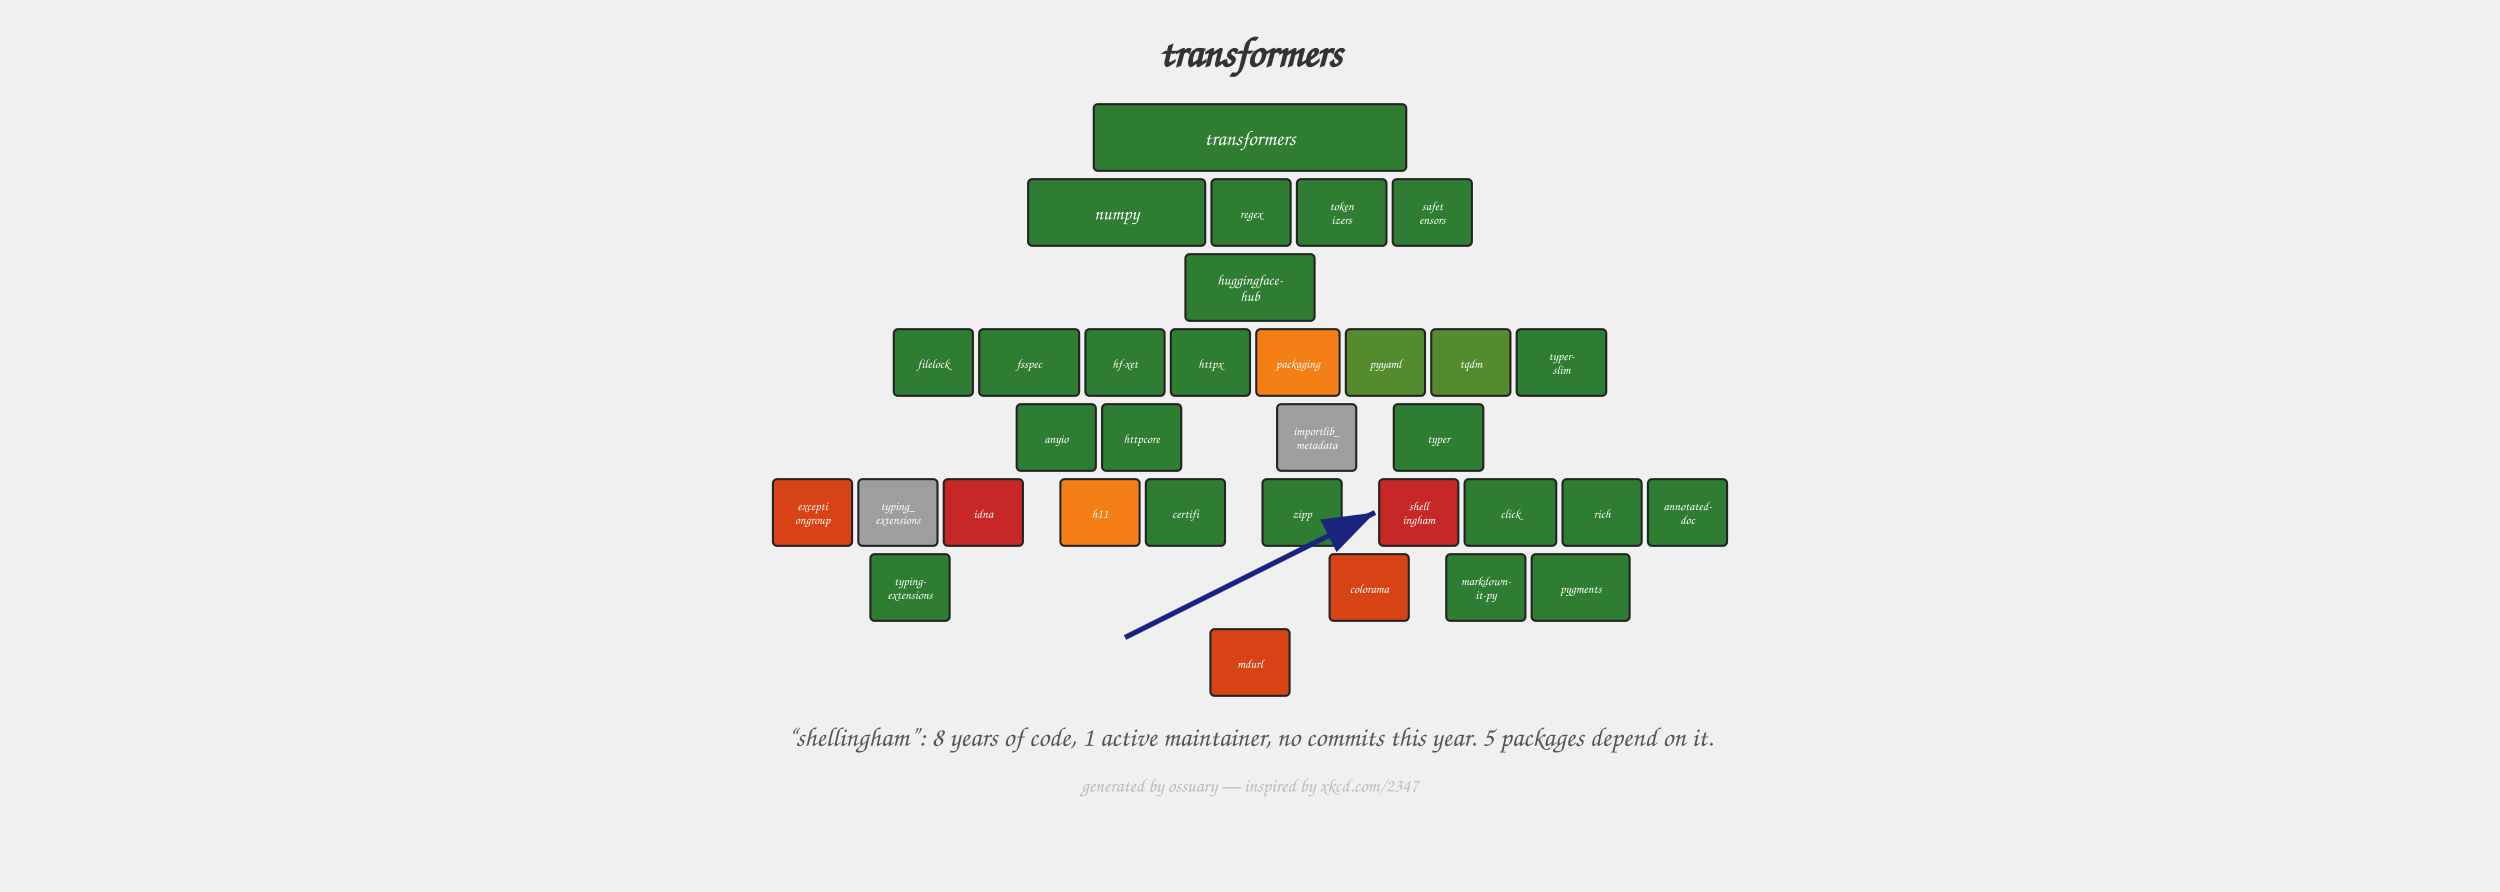
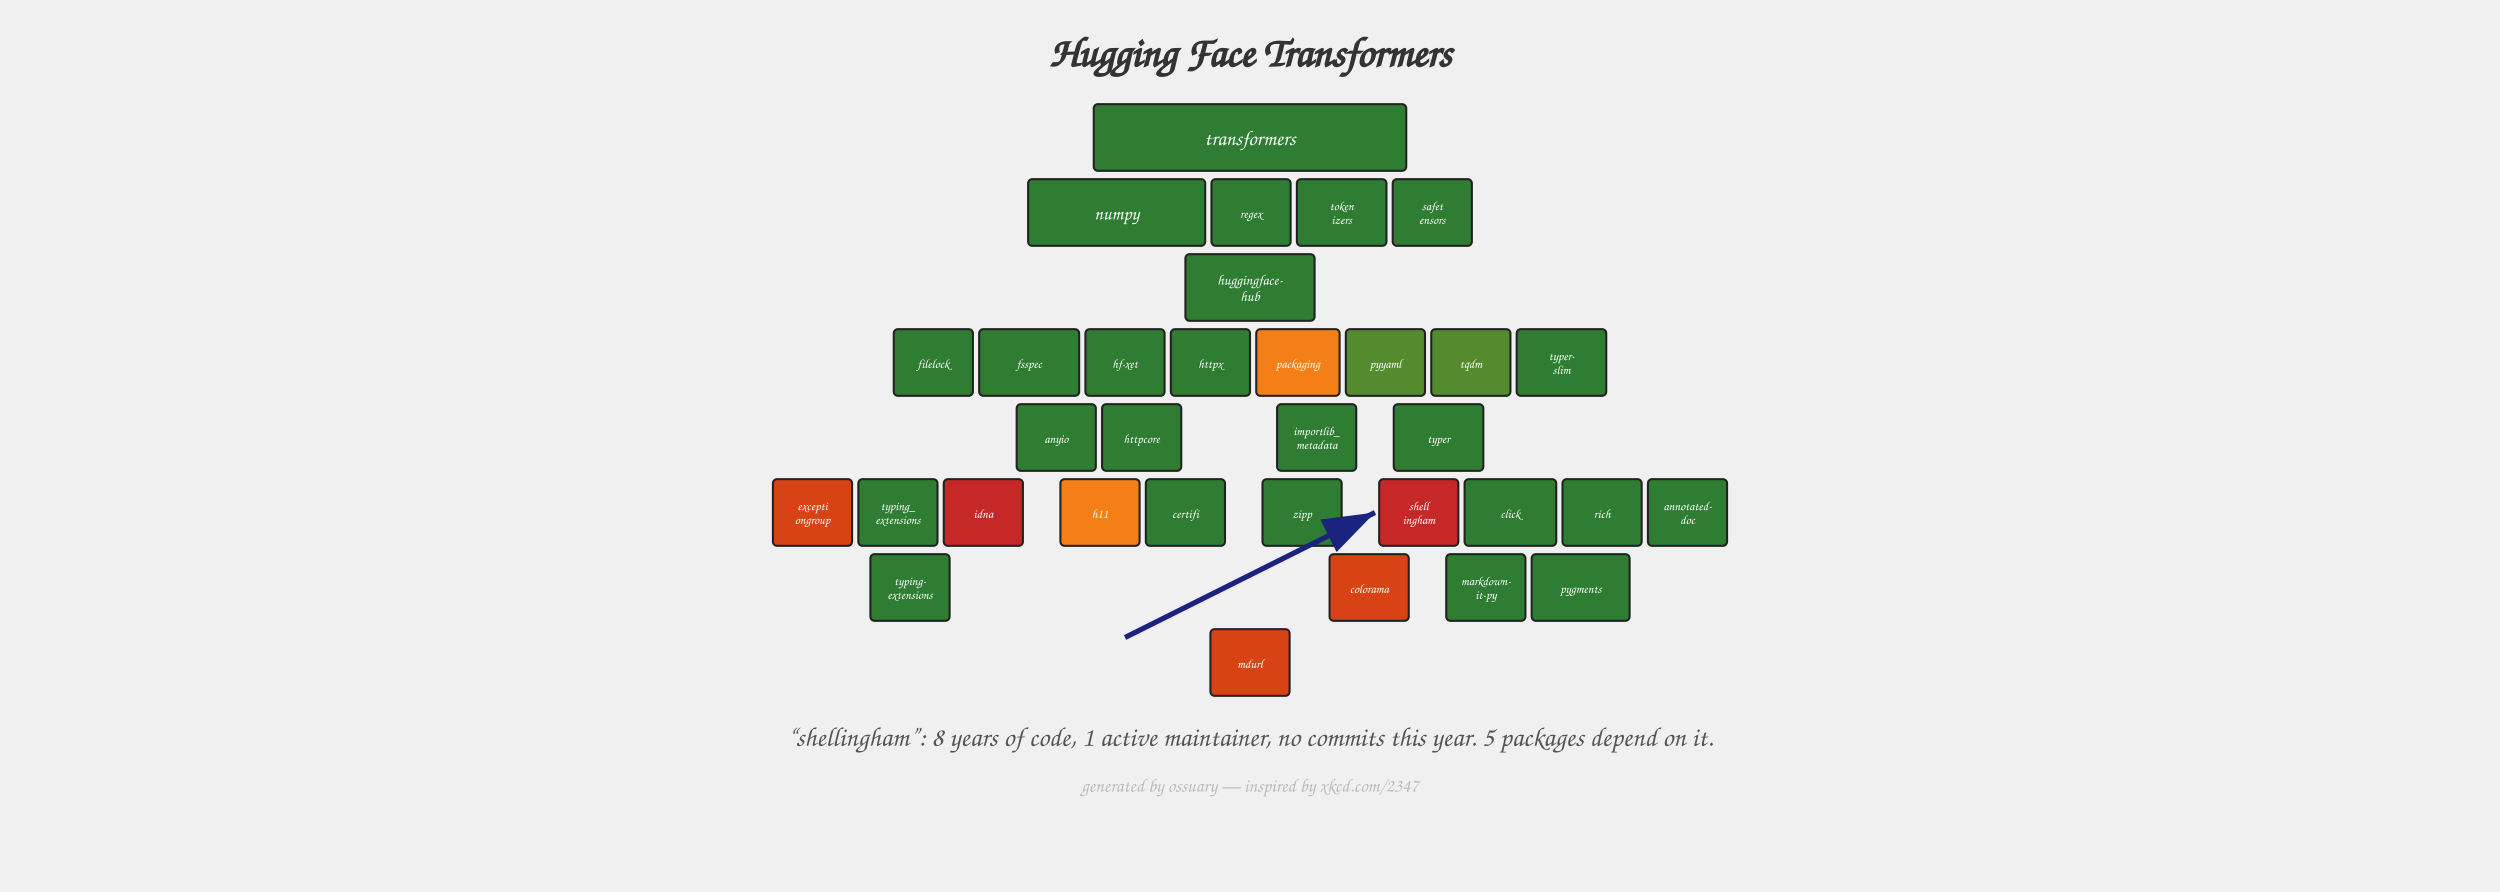
<svg xmlns="http://www.w3.org/2000/svg" width="1200" height="428" style="background: #fafafa; font-family: 'Comic Sans MS', 'Chalkboard SE', cursive, sans-serif;">
  <defs>
    <marker id="arr" markerWidth="10" markerHeight="7" refX="10" refY="3.5" orient="auto" markerUnits="strokeWidth">
      <polygon points="0 0, 10 3.5, 0 7" fill="#1a237e" />
    </marker>
  </defs>
-   <text x="600.0" y="32" text-anchor="middle" font-size="20" font-weight="bold" fill="#333">transformers</text>
+   <text x="600.0" y="32" text-anchor="middle" font-size="20" font-weight="bold" fill="#333">Hugging Face Transformers</text>
  <rect x="525.0" y="50.0" width="150" height="32" rx="2" ry="2" fill="#2e7d32" stroke="#222" stroke-width="1" />
  <text x="600.0" y="67.0" text-anchor="middle" dominant-baseline="middle" font-size="10" fill="#fff">transformers</text>
  <rect x="493.5" y="86.0" width="85" height="32" rx="2" ry="2" fill="#2e7d32" stroke="#222" stroke-width="1" />
  <text x="536.0" y="103.0" text-anchor="middle" dominant-baseline="middle" font-size="9" fill="#fff">numpy</text>
  <rect x="581.5" y="86.0" width="38" height="32" rx="2" ry="2" fill="#2e7d32" stroke="#222" stroke-width="1" />
  <text x="600.5" y="103.0" text-anchor="middle" dominant-baseline="middle" font-size="6" fill="#fff">regex</text>
  <rect x="622.5" y="86.0" width="43" height="32" rx="2" ry="2" fill="#2e7d32" stroke="#222" stroke-width="1" />
  <text x="644.0" y="99.3" text-anchor="middle" dominant-baseline="middle" font-size="6" fill="#fff">token</text>
  <text x="644.0" y="105.9" text-anchor="middle" dominant-baseline="middle" font-size="6" fill="#fff">izers</text>
  <rect x="668.5" y="86.0" width="38" height="32" rx="2" ry="2" fill="#2e7d32" stroke="#222" stroke-width="1" />
  <text x="687.5" y="99.3" text-anchor="middle" dominant-baseline="middle" font-size="6" fill="#fff">safet</text>
  <text x="687.5" y="105.9" text-anchor="middle" dominant-baseline="middle" font-size="6" fill="#fff">ensors</text>
  <rect x="569.0" y="122.0" width="62" height="32" rx="2" ry="2" fill="#2e7d32" stroke="#222" stroke-width="1" />
  <text x="600.0" y="134.8" text-anchor="middle" dominant-baseline="middle" font-size="7" fill="#fff">huggingface-</text>
  <text x="600.0" y="142.6" text-anchor="middle" dominant-baseline="middle" font-size="7" fill="#fff">hub</text>
  <rect x="429.0" y="158.0" width="38" height="32" rx="2" ry="2" fill="#2e7d32" stroke="#222" stroke-width="1" />
  <text x="448.0" y="175.0" text-anchor="middle" dominant-baseline="middle" font-size="6" fill="#fff">filelock</text>
  <rect x="470.0" y="158.0" width="48" height="32" rx="2" ry="2" fill="#2e7d32" stroke="#222" stroke-width="1" />
  <text x="494.0" y="175.0" text-anchor="middle" dominant-baseline="middle" font-size="6" fill="#fff">fsspec</text>
  <rect x="521.0" y="158.0" width="38" height="32" rx="2" ry="2" fill="#2e7d32" stroke="#222" stroke-width="1" />
  <text x="540.0" y="175.0" text-anchor="middle" dominant-baseline="middle" font-size="6" fill="#fff">hf-xet</text>
  <rect x="562.0" y="158.0" width="38" height="32" rx="2" ry="2" fill="#2e7d32" stroke="#222" stroke-width="1" />
  <text x="581.0" y="175.0" text-anchor="middle" dominant-baseline="middle" font-size="6" fill="#fff">httpx</text>
  <rect x="603.0" y="158.0" width="40" height="32" rx="2" ry="2" fill="#f57f17" stroke="#222" stroke-width="1" />
  <text x="623.0" y="175.0" text-anchor="middle" dominant-baseline="middle" font-size="6" fill="#fff">packaging</text>
  <rect x="646.0" y="158.0" width="38" height="32" rx="2" ry="2" fill="#558b2f" stroke="#222" stroke-width="1" />
  <text x="665.0" y="175.0" text-anchor="middle" dominant-baseline="middle" font-size="6" fill="#fff">pyyaml</text>
  <rect x="687.0" y="158.0" width="38" height="32" rx="2" ry="2" fill="#558b2f" stroke="#222" stroke-width="1" />
  <text x="706.0" y="175.0" text-anchor="middle" dominant-baseline="middle" font-size="6" fill="#fff">tqdm</text>
  <rect x="728.0" y="158.0" width="43" height="32" rx="2" ry="2" fill="#2e7d32" stroke="#222" stroke-width="1" />
  <text x="749.5" y="171.3" text-anchor="middle" dominant-baseline="middle" font-size="6" fill="#fff">typer-</text>
  <text x="749.5" y="177.9" text-anchor="middle" dominant-baseline="middle" font-size="6" fill="#fff">slim</text>
  <rect x="488.0" y="194.0" width="38" height="32" rx="2" ry="2" fill="#2e7d32" stroke="#222" stroke-width="1" />
  <text x="507.0" y="211.0" text-anchor="middle" dominant-baseline="middle" font-size="6" fill="#fff">anyio</text>
  <rect x="529.0" y="194.0" width="38" height="32" rx="2" ry="2" fill="#2e7d32" stroke="#222" stroke-width="1" />
  <text x="548.0" y="211.0" text-anchor="middle" dominant-baseline="middle" font-size="6" fill="#fff">httpcore</text>
-   <rect x="613.0" y="194.0" width="38" height="32" rx="2" ry="2" fill="#9e9e9e" stroke="#222" stroke-width="1" />
+   <rect x="613.0" y="194.0" width="38" height="32" rx="2" ry="2" fill="#2e7d32" stroke="#222" stroke-width="1" />
  <text x="632.0" y="207.3" text-anchor="middle" dominant-baseline="middle" font-size="6" fill="#fff">importlib_</text>
  <text x="632.0" y="213.9" text-anchor="middle" dominant-baseline="middle" font-size="6" fill="#fff">metadata</text>
  <rect x="669.0" y="194.0" width="43" height="32" rx="2" ry="2" fill="#2e7d32" stroke="#222" stroke-width="1" />
  <text x="690.5" y="211.0" text-anchor="middle" dominant-baseline="middle" font-size="6" fill="#fff">typer</text>
  <rect x="371.0" y="230.0" width="38" height="32" rx="2" ry="2" fill="#d84315" stroke="#222" stroke-width="1" />
  <text x="390.0" y="243.3" text-anchor="middle" dominant-baseline="middle" font-size="6" fill="#fff">excepti</text>
  <text x="390.0" y="249.9" text-anchor="middle" dominant-baseline="middle" font-size="6" fill="#fff">ongroup</text>
-   <rect x="412.0" y="230.0" width="38" height="32" rx="2" ry="2" fill="#9e9e9e" stroke="#222" stroke-width="1" />
+   <rect x="412.0" y="230.0" width="38" height="32" rx="2" ry="2" fill="#2e7d32" stroke="#222" stroke-width="1" />
  <text x="431.0" y="243.3" text-anchor="middle" dominant-baseline="middle" font-size="6" fill="#fff">typing_</text>
  <text x="431.0" y="249.9" text-anchor="middle" dominant-baseline="middle" font-size="6" fill="#fff">extensions</text>
  <rect x="453.0" y="230.0" width="38" height="32" rx="2" ry="2" fill="#c62828" stroke="#222" stroke-width="1" />
  <text x="472.0" y="247.0" text-anchor="middle" dominant-baseline="middle" font-size="6" fill="#fff">idna</text>
  <rect x="509.0" y="230.0" width="38" height="32" rx="2" ry="2" fill="#f57f17" stroke="#222" stroke-width="1" />
  <text x="528.0" y="247.0" text-anchor="middle" dominant-baseline="middle" font-size="6" fill="#fff">h11</text>
  <rect x="550.0" y="230.0" width="38" height="32" rx="2" ry="2" fill="#2e7d32" stroke="#222" stroke-width="1" />
  <text x="569.0" y="247.0" text-anchor="middle" dominant-baseline="middle" font-size="6" fill="#fff">certifi</text>
  <rect x="606.0" y="230.0" width="38" height="32" rx="2" ry="2" fill="#2e7d32" stroke="#222" stroke-width="1" />
  <text x="625.0" y="247.0" text-anchor="middle" dominant-baseline="middle" font-size="6" fill="#fff">zipp</text>
  <rect x="662.0" y="230.0" width="38" height="32" rx="2" ry="2" fill="#c62828" stroke="#222" stroke-width="1" />
  <text x="681.0" y="243.3" text-anchor="middle" dominant-baseline="middle" font-size="6" fill="#fff">shell</text>
  <text x="681.0" y="249.9" text-anchor="middle" dominant-baseline="middle" font-size="6" fill="#fff">ingham</text>
  <rect x="703.0" y="230.0" width="44" height="32" rx="2" ry="2" fill="#2e7d32" stroke="#222" stroke-width="1" />
  <text x="725.0" y="247.0" text-anchor="middle" dominant-baseline="middle" font-size="6" fill="#fff">click</text>
  <rect x="750.0" y="230.0" width="38" height="32" rx="2" ry="2" fill="#2e7d32" stroke="#222" stroke-width="1" />
  <text x="769.0" y="247.0" text-anchor="middle" dominant-baseline="middle" font-size="6" fill="#fff">rich</text>
  <rect x="791.0" y="230.0" width="38" height="32" rx="2" ry="2" fill="#2e7d32" stroke="#222" stroke-width="1" />
  <text x="810.0" y="243.3" text-anchor="middle" dominant-baseline="middle" font-size="6" fill="#fff">annotated-</text>
  <text x="810.0" y="249.9" text-anchor="middle" dominant-baseline="middle" font-size="6" fill="#fff">doc</text>
  <rect x="417.8" y="266.0" width="38" height="32" rx="2" ry="2" fill="#2e7d32" stroke="#222" stroke-width="1" />
  <text x="436.8" y="279.3" text-anchor="middle" dominant-baseline="middle" font-size="6" fill="#fff">typing-</text>
  <text x="436.8" y="285.9" text-anchor="middle" dominant-baseline="middle" font-size="6" fill="#fff">extensions</text>
  <rect x="638.2" y="266.0" width="38" height="32" rx="2" ry="2" fill="#d84315" stroke="#222" stroke-width="1" />
  <text x="657.2" y="283.0" text-anchor="middle" dominant-baseline="middle" font-size="6" fill="#fff">colorama</text>
  <rect x="694.2" y="266.0" width="38" height="32" rx="2" ry="2" fill="#2e7d32" stroke="#222" stroke-width="1" />
  <text x="713.2" y="279.3" text-anchor="middle" dominant-baseline="middle" font-size="6" fill="#fff">markdown-</text>
  <text x="713.2" y="285.9" text-anchor="middle" dominant-baseline="middle" font-size="6" fill="#fff">it-py</text>
  <rect x="735.2" y="266.0" width="47" height="32" rx="2" ry="2" fill="#2e7d32" stroke="#222" stroke-width="1" />
  <text x="758.8" y="283.0" text-anchor="middle" dominant-baseline="middle" font-size="6" fill="#fff">pygments</text>
  <rect x="581.0" y="302.0" width="38" height="32" rx="2" ry="2" fill="#d84315" stroke="#222" stroke-width="1" />
  <text x="600.0" y="319.0" text-anchor="middle" dominant-baseline="middle" font-size="6" fill="#fff">mdurl</text>
  <line x1="540.0" y1="306.0" x2="660.0" y2="246.0" stroke="#1a237e" stroke-width="2.5" marker-end="url(#arr)" />
  <text x="600.0" y="358" text-anchor="middle" font-size="13" fill="#555" font-style="italic">“shellingham”: 8 years of code, 1 active maintainer, no commits this year. 5 packages depend on it.</text>
  <text x="600.0" y="380" text-anchor="middle" font-size="9" fill="#bbb">generated by ossuary — inspired by xkcd.com/2347</text>
</svg>
